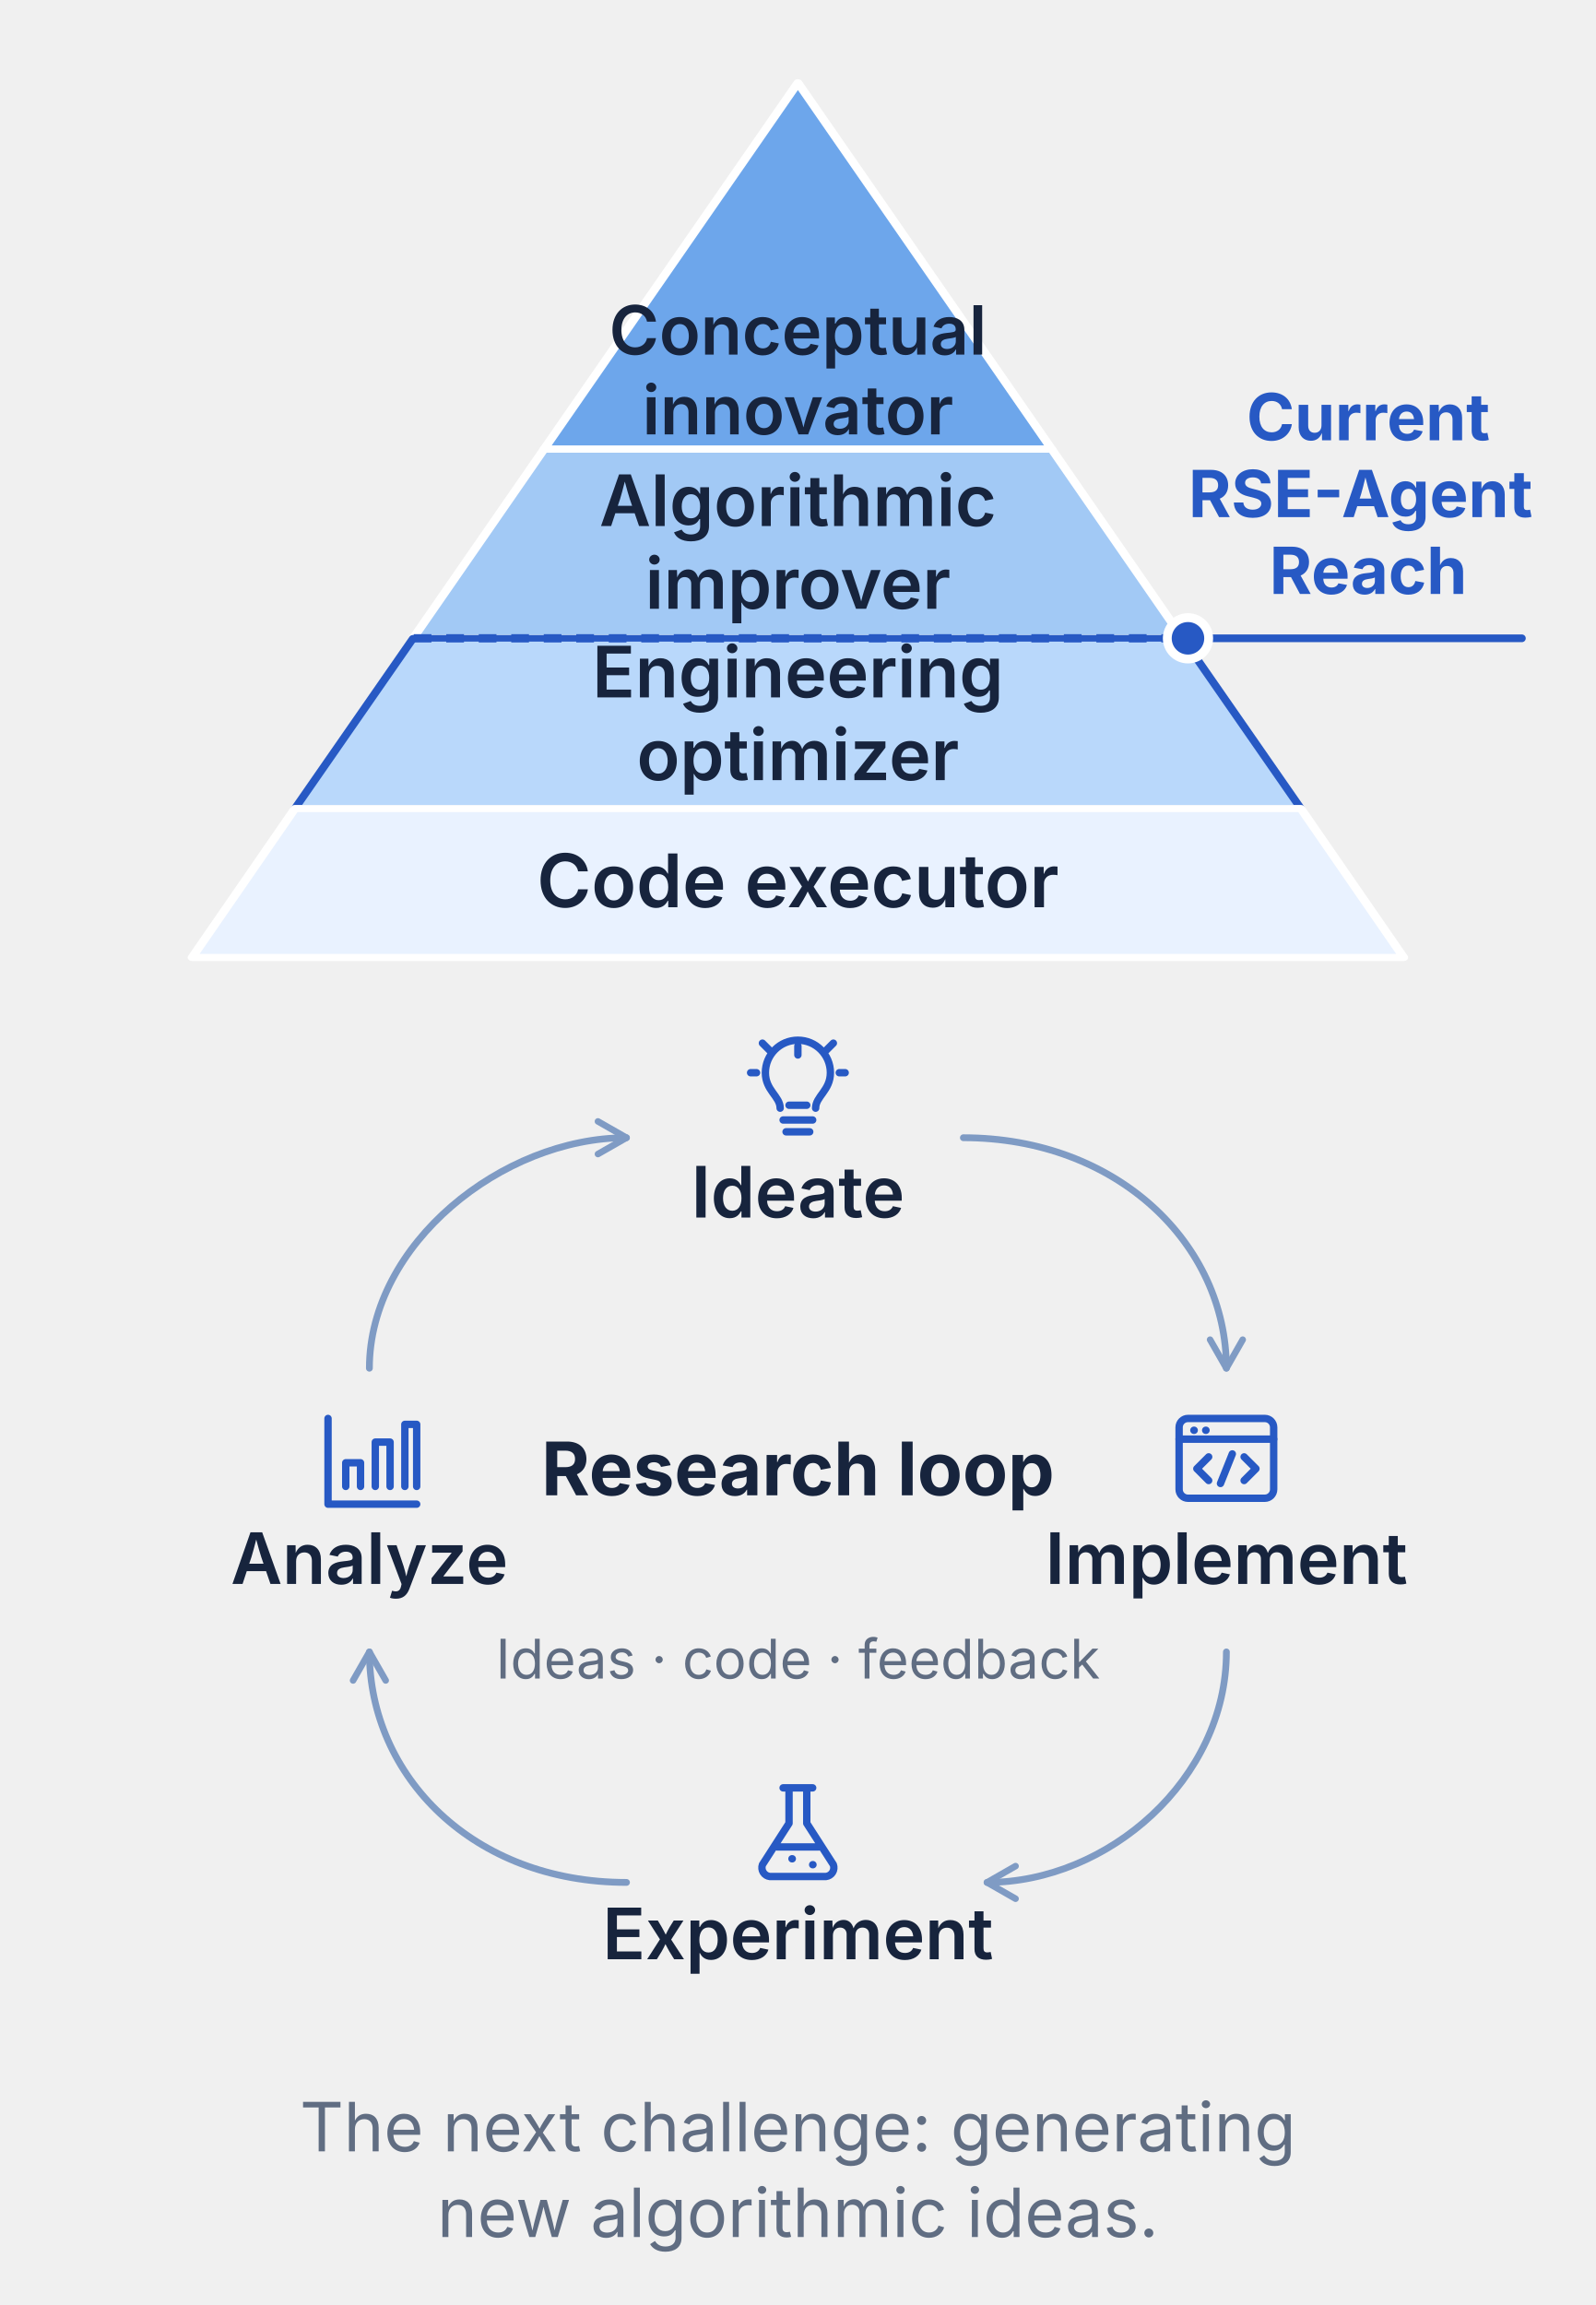
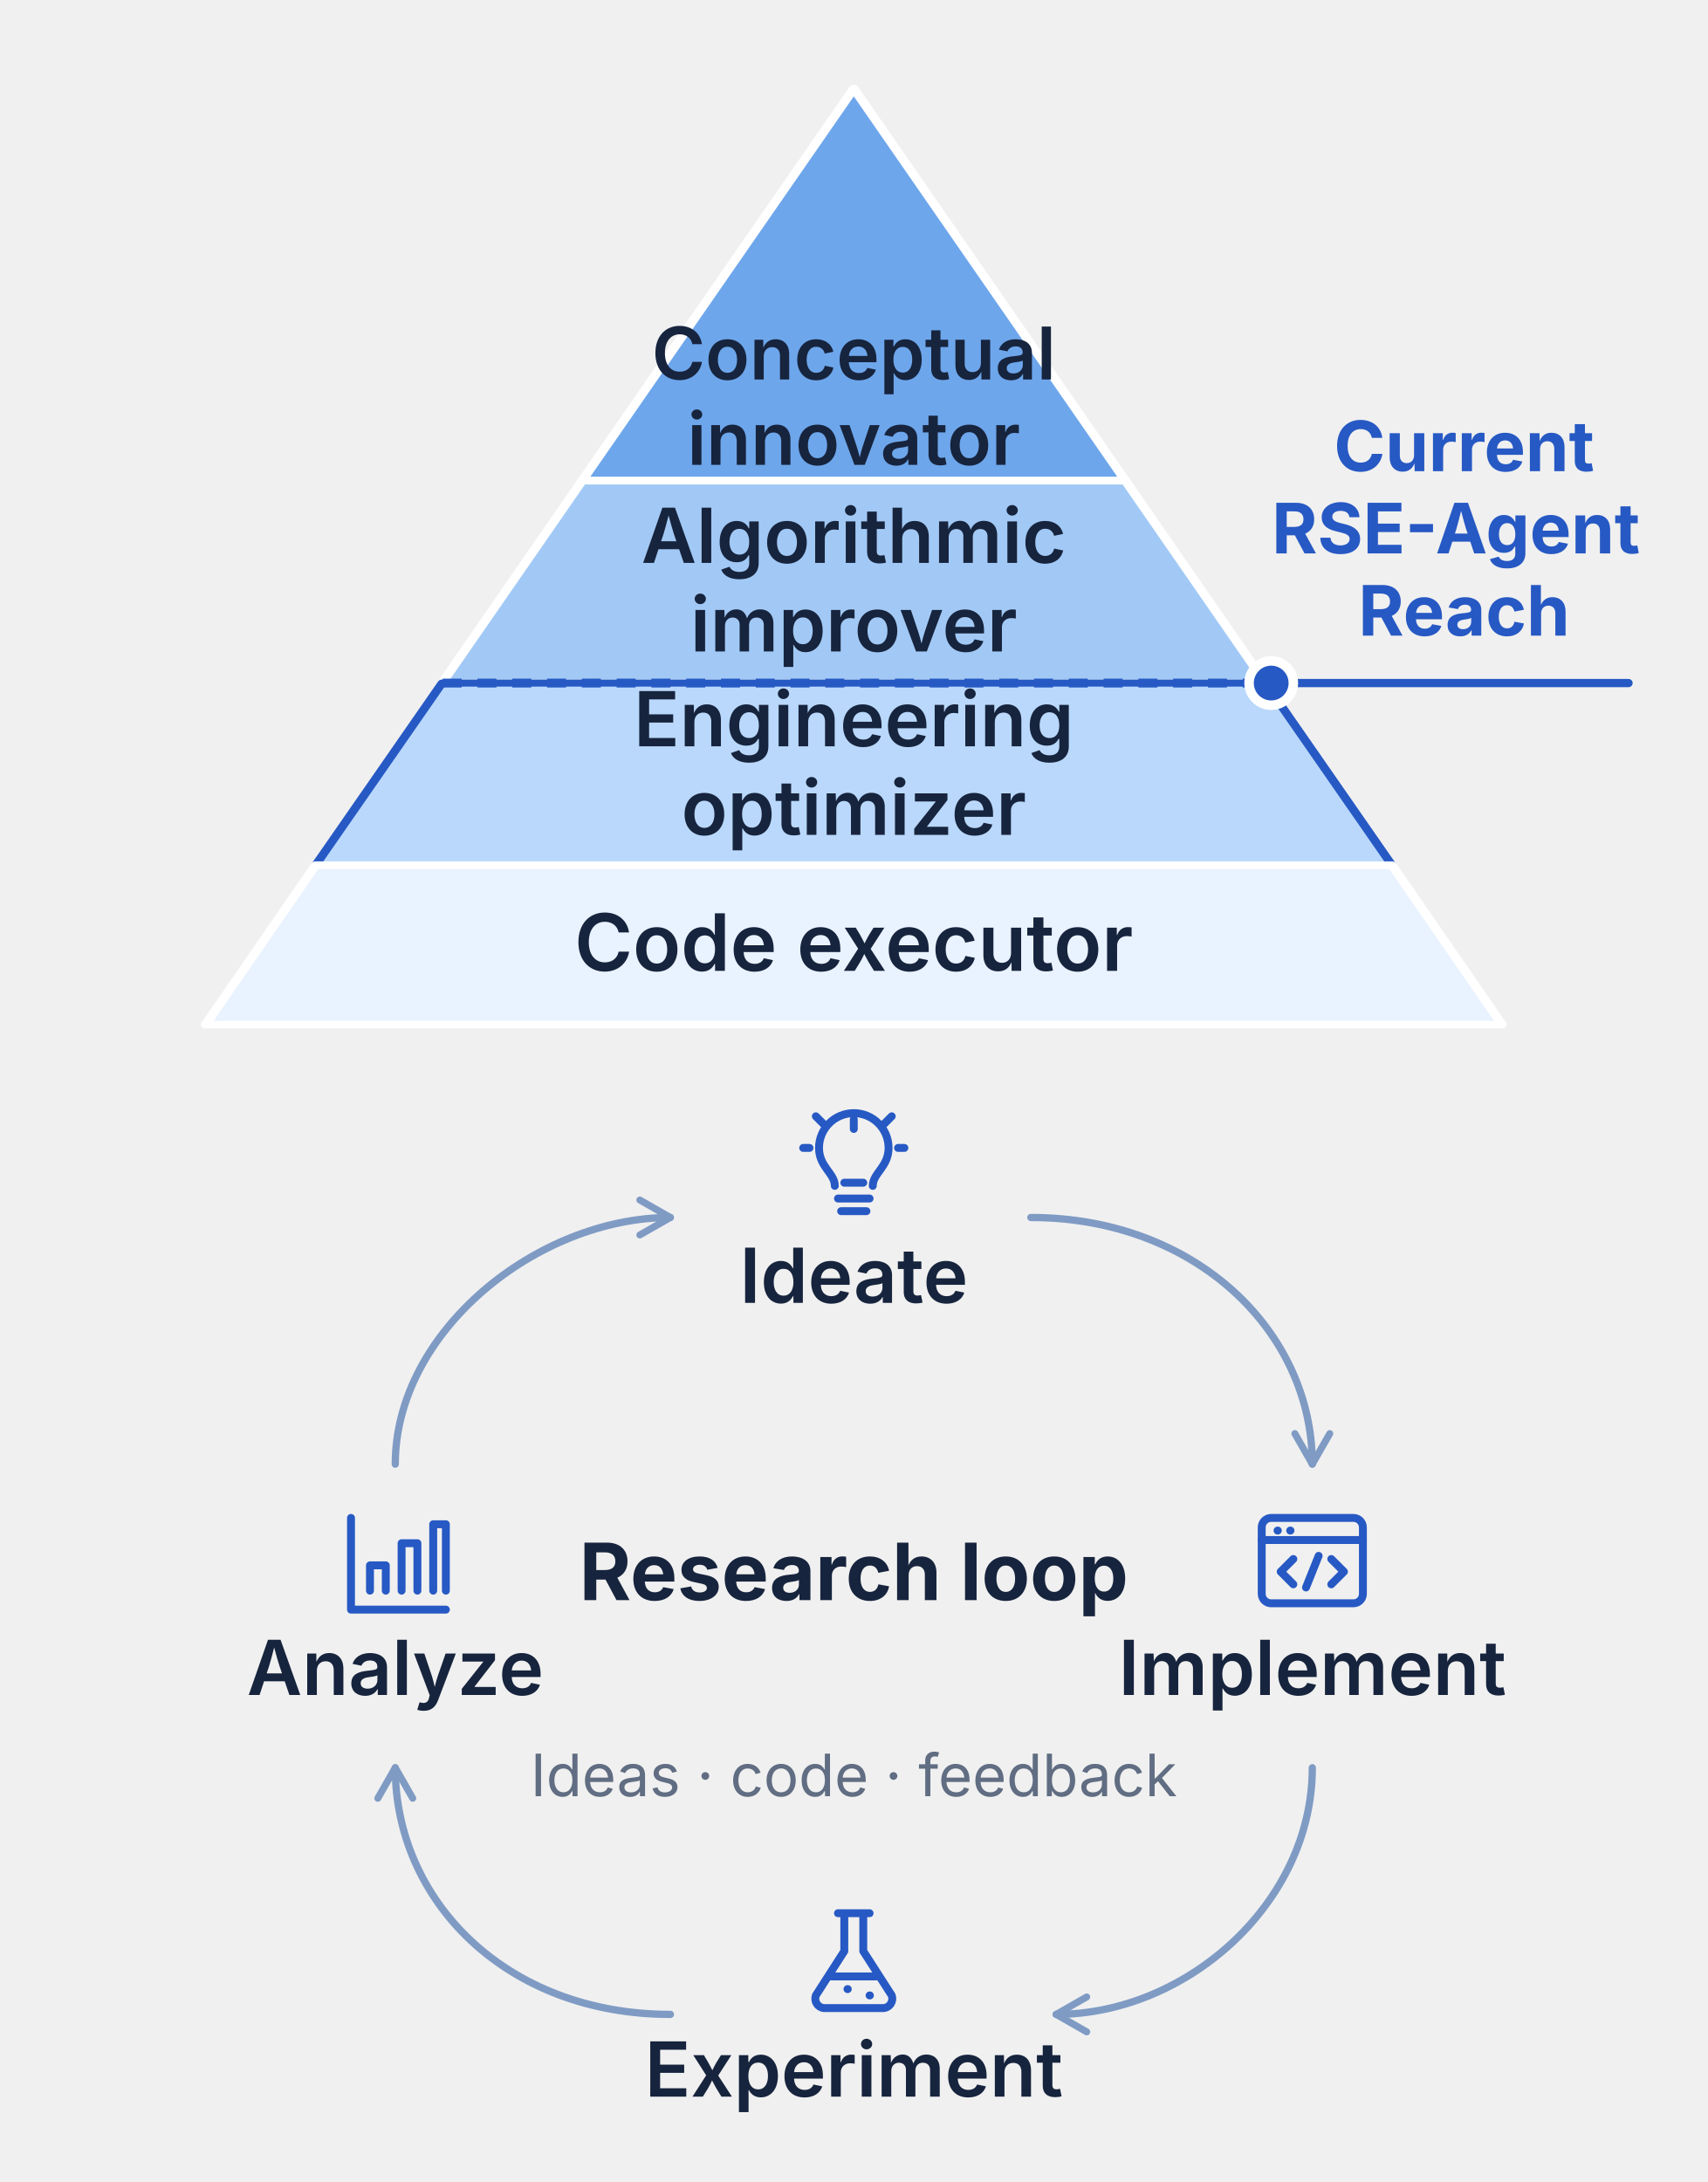
- <svg xmlns="http://www.w3.org/2000/svg" width="540" height="780" viewBox="0 0 540 780" role="img" aria-labelledby="capability-title capability-desc">
+ <svg xmlns="http://www.w3.org/2000/svg" width="540" height="690" viewBox="0 0 540 690" role="img" aria-labelledby="capability-title capability-desc">
  <defs>
    <marker id="arrow" viewBox="0 0 10 10" refX="8" refY="5" markerWidth="6" markerHeight="6" orient="auto-start-reverse">
      <path d="M1 1 8 5 1 9" fill="none" stroke="#7f9bc4" stroke-width="1.6" stroke-linecap="round" stroke-linejoin="round" />
    </marker>
    <marker id="focus-arrow" viewBox="0 0 10 10" refX="8" refY="5" markerWidth="6" markerHeight="6" orient="auto">
      <path d="M1 1 8 5 1 9" fill="none" stroke="#2759c4" stroke-width="1.8" stroke-linecap="round" stroke-linejoin="round" />
    </marker>
  </defs>
  <g font-family="Inter, Arial, Helvetica, sans-serif" fill="#17243d">
    <g id="capability-pyramid" transform="translate(20 0) scale(1 .8)" stroke="#fff" stroke-width="3" stroke-linejoin="round">
      <path d="M250 35 335.9 190H164.1Z" fill="#6da6eb" />
      <path d="M164.1 190H335.9L380.2 270H119.8Z" fill="#a2c9f5" />
      <path d="M119.8 270H380.2L420.2 342H79.8Z" fill="#b9d8fb" stroke="#2759c4" stroke-width="2.8" />
      <path d="M79.8 342H420.2L455 405H45Z" fill="#e9f2ff" />
    </g>
    <g text-anchor="middle" font-weight="600">
      <text x="270" y="120" font-size="23">Conceptual<tspan x="270" dy="27">innovator</tspan>
      </text>
      <text x="270" y="178" font-size="24">Algorithmic<tspan x="270" dy="28">improver</tspan>
      </text>
      <text x="270" y="236" font-size="24">Engineering<tspan x="270" dy="28">optimizer</tspan>
      </text>
      <text x="270" y="307" font-size="25">Code executor</text>
    </g>
    <g id="current-rse-agent-reach">
      <path d="M140 216H400" fill="none" stroke="#2759c4" stroke-width="2.8" stroke-dasharray="6 5" />
      <path d="M402 216H515" fill="none" stroke="#2759c4" stroke-width="2.6" stroke-linecap="round" />
      <circle cx="402" cy="216" r="7" fill="#2759c4" stroke="#fff" stroke-width="3" />
      <text x="463" y="149" text-anchor="middle" fill="#2759c4" font-size="22" font-weight="700">Current<tspan x="463" dy="26">RSE-Agent</tspan>
        <tspan x="463" dy="26">Reach</tspan>
      </text>
    </g>
    <g id="research-loop">
      <g fill="none" stroke="#7f9bc4" stroke-width="2.3" stroke-linecap="round" marker-end="url(#arrow)">
        <path d="M326 385C378 385 415 421 415 463" />
        <path d="M415 559C415 602 375 637 334 637" />
        <path d="M212 637C160 637 125 601 125 559" />
        <path d="M125 463C125 421 170 385 212 385" />
      </g>
      <g fill="none" stroke="#2759c4" stroke-width="2.5" stroke-linecap="round" stroke-linejoin="round">
        <g transform="translate(254 352)">
          <path d="M10 23C10 19 5 17 5 11a11 11 0 0 1 22 0c0 6-5 8-5 12M11 27h10M12 31h8M16 2v3M2 11H0M30 11h2M4 1l3 3M25 4l3-3" />
          <path d="M13 22h6" />
        </g>
        <g transform="translate(398 479)">
          <rect x="1" y="1" width="32" height="27" rx="3" />
          <path d="M1 8h32M6 5h.1M10 5h.1M11 14l-4 4 4 4M23 14l4 4-4 4M19 13l-4 10" />
        </g>
        <g transform="translate(254 604)">
          <path d="M11 1h10M13 1v12L4 27a3 3 0 0 0 2.5 4h19a3 3 0 0 0 2.5-4L19 13V1M9 21h14" />
          <path d="M14 25h.1M21 27h.1" />
        </g>
        <g transform="translate(109 479)">
          <path d="M2 1v29h30M8 24v-8h5v8M18 24V9h5v15M28 24V3h4v21" />
        </g>
      </g>
      <g text-anchor="middle" font-size="24" font-weight="600">
        <text x="270" y="412">Ideate</text>
        <text x="415" y="536">Implement</text>
        <text x="270" y="663">Experiment</text>
        <text x="125" y="536">Analyze</text>
      </g>
      <text x="270" y="506" text-anchor="middle" font-size="25" font-weight="650">Research loop</text>
      <text x="270" y="568" text-anchor="middle" font-size="18.5" fill="#606d82">Ideas · code · feedback</text>
    </g>
-     <text x="270" y="728" text-anchor="middle" font-size="23" fill="#606d82">The next challenge: generating<tspan x="270" dy="29">new algorithmic ideas.</tspan>
-     </text>
  </g>
</svg>
